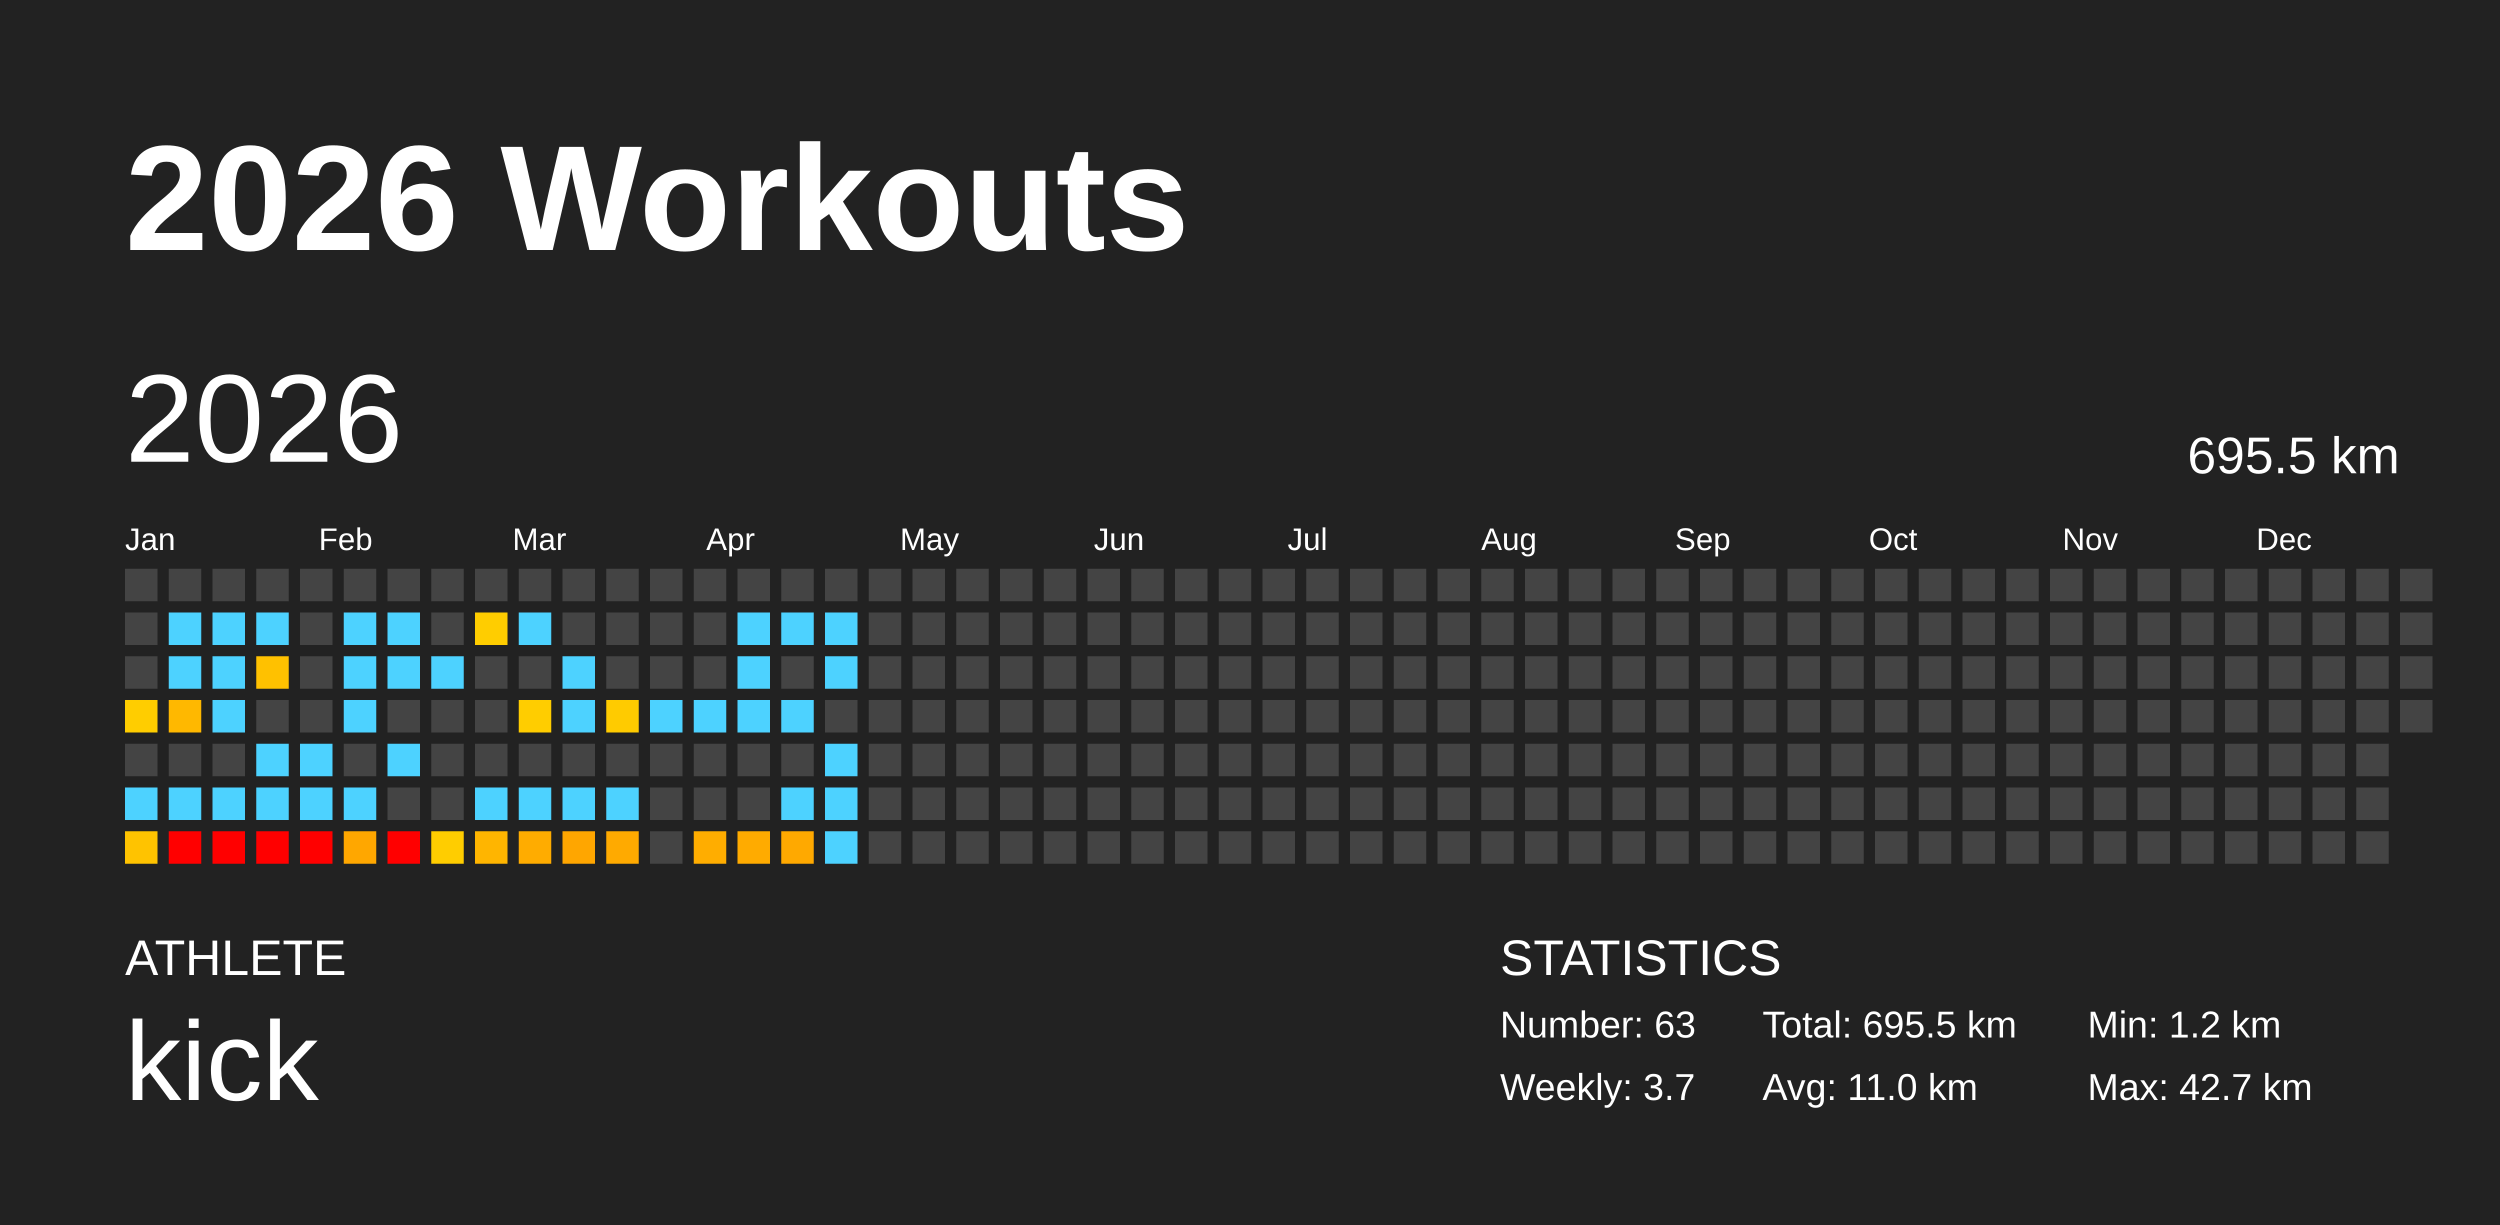
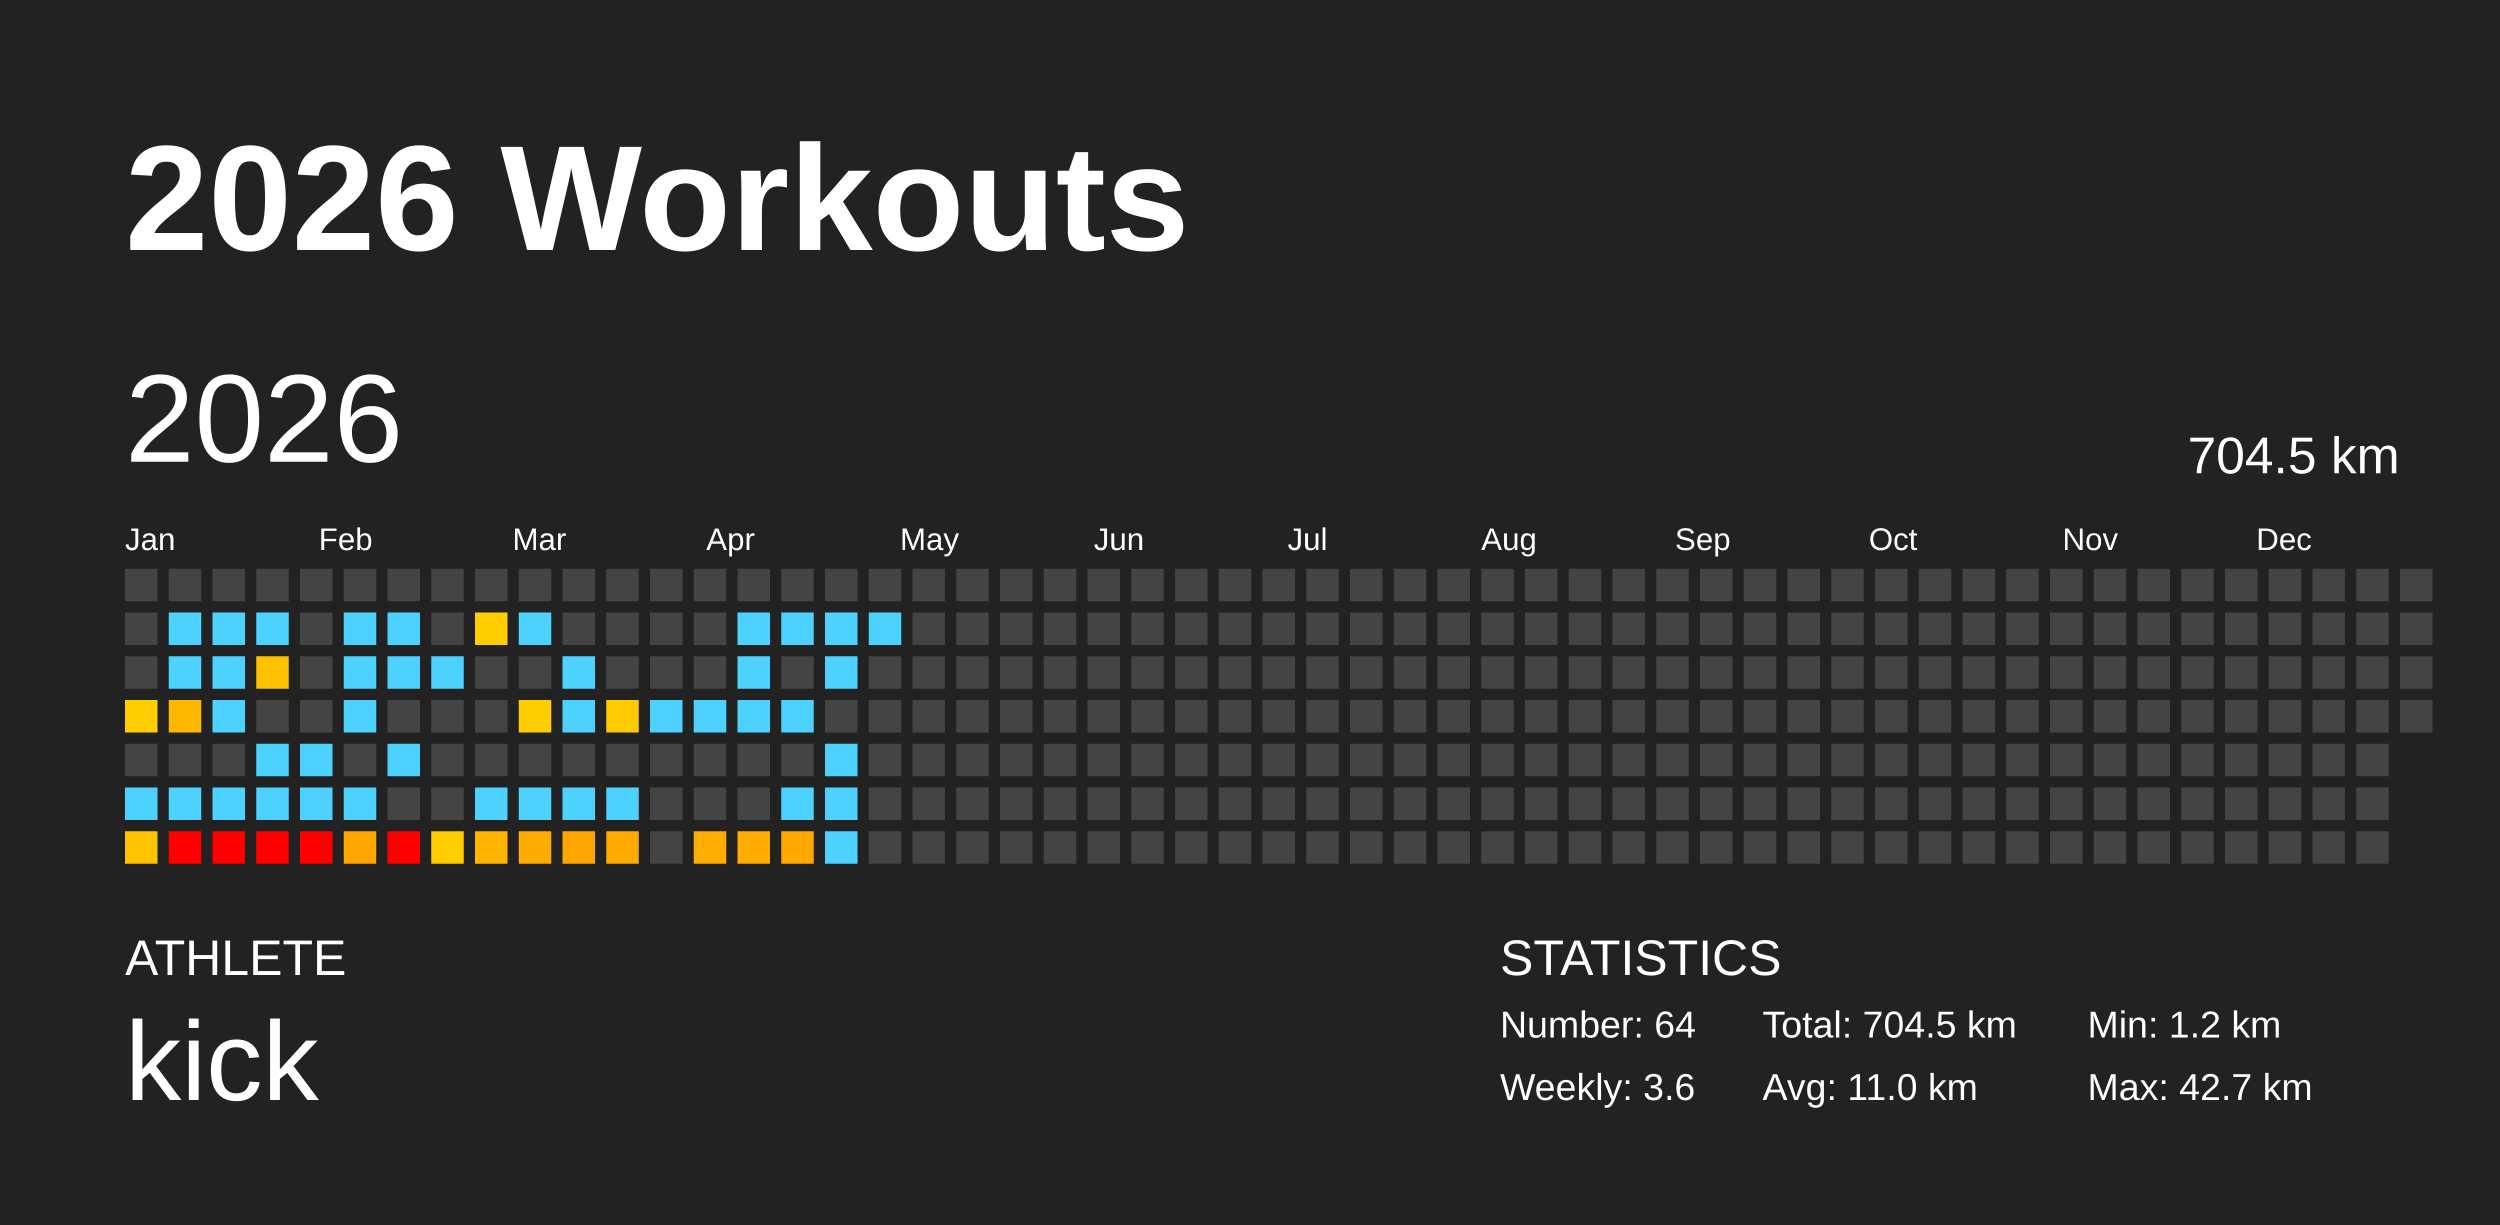
<svg xmlns="http://www.w3.org/2000/svg" baseProfile="full" height="98mm" version="1.1" viewBox="0,0,200,98" width="200mm">
  <defs />
  <rect fill="#222222" height="98" width="200" x="0" y="0" />
  <text fill="#FFFFFF" style="font-size:12px; font-family:Arial; font-weight:bold;" x="10" y="20">2026 Workouts</text>
  <text fill="#FFFFFF" style="font-size:4px; font-family:Arial" x="10" y="78">ATHLETE</text>
  <text fill="#FFFFFF" style="font-size:9px; font-family:Arial" x="10" y="88">kick</text>
  <text fill="#FFFFFF" style="font-size:4px; font-family:Arial" x="120" y="78">STATISTICS</text>
-   <text fill="#FFFFFF" style="font-size:3px; font-family:Arial" x="120" y="83">Number: 63</text>
-   <text fill="#FFFFFF" style="font-size:3px; font-family:Arial" x="120" y="88">Weekly: 3.7</text>
-   <text fill="#FFFFFF" style="font-size:3px; font-family:Arial" x="141" y="83">Total: 695.5 km</text>
+   <text fill="#FFFFFF" style="font-size:3px; font-family:Arial" x="120" y="83">Number: 64</text>
+   <text fill="#FFFFFF" style="font-size:3px; font-family:Arial" x="120" y="88">Weekly: 3.6</text>
+   <text fill="#FFFFFF" style="font-size:3px; font-family:Arial" x="141" y="83">Total: 704.5 km</text>
  <text fill="#FFFFFF" style="font-size:3px; font-family:Arial" x="141" y="88">Avg: 11.0 km</text>
  <text fill="#FFFFFF" style="font-size:3px; font-family:Arial" x="167" y="83">Min: 1.2 km</text>
  <text fill="#FFFFFF" style="font-size:3px; font-family:Arial" x="167" y="88">Max: 42.7 km</text>
  <text dominant-baseline="hanging" fill="#FFFFFF" style="font-size:10.0px; font-family:Arial;" x="10" y="30">2026</text>
-   <text dominant-baseline="hanging" fill="#FFFFFF" style="font-size:4.125px; font-family:Arial;" x="175" y="35">695.5 km</text>
+   <text dominant-baseline="hanging" fill="#FFFFFF" style="font-size:4.125px; font-family:Arial;" x="175" y="35">704.5 km</text>
  <text fill="#FFFFFF" style="font-size:2.5px; font-family:Arial" x="10.0" y="44">Jan</text>
  <text fill="#FFFFFF" style="font-size:2.5px; font-family:Arial" x="25.5" y="44">Feb</text>
  <text fill="#FFFFFF" style="font-size:2.5px; font-family:Arial" x="41.0" y="44">Mar</text>
  <text fill="#FFFFFF" style="font-size:2.5px; font-family:Arial" x="56.5" y="44">Apr</text>
  <text fill="#FFFFFF" style="font-size:2.5px; font-family:Arial" x="72.0" y="44">May</text>
  <text fill="#FFFFFF" style="font-size:2.5px; font-family:Arial" x="87.5" y="44">Jun</text>
  <text fill="#FFFFFF" style="font-size:2.5px; font-family:Arial" x="103.0" y="44">Jul</text>
  <text fill="#FFFFFF" style="font-size:2.5px; font-family:Arial" x="118.5" y="44">Aug</text>
  <text fill="#FFFFFF" style="font-size:2.5px; font-family:Arial" x="134.0" y="44">Sep</text>
  <text fill="#FFFFFF" style="font-size:2.5px; font-family:Arial" x="149.5" y="44">Oct</text>
  <text fill="#FFFFFF" style="font-size:2.5px; font-family:Arial" x="165.0" y="44">Nov</text>
  <text fill="#FFFFFF" style="font-size:2.5px; font-family:Arial" x="180.5" y="44">Dec</text>
  <rect fill="#444444" height="2.6" width="2.6" x="10.0" y="45.5" />
  <rect fill="#444444" height="2.6" width="2.6" x="10.0" y="49.0" />
  <rect fill="#444444" height="2.6" width="2.6" x="10.0" y="52.5" />
  <rect fill="#ffcd00" height="2.6" width="2.6" x="10.0" y="56.0" />
  <rect fill="#444444" height="2.6" width="2.6" x="10.0" y="59.5" />
  <rect fill="#4dd2ff" height="2.6" width="2.6" x="10.0" y="63.0" />
  <rect fill="#ffc300" height="2.6" width="2.6" x="10.0" y="66.5" />
  <rect fill="#444444" height="2.6" width="2.6" x="13.5" y="45.5" />
  <rect fill="#4dd2ff" height="2.6" width="2.6" x="13.5" y="49.0" />
  <rect fill="#4dd2ff" height="2.6" width="2.6" x="13.5" y="52.5" />
  <rect fill="#ffb800" height="2.6" width="2.6" x="13.5" y="56.0" />
  <rect fill="#444444" height="2.6" width="2.6" x="13.5" y="59.5" />
  <rect fill="#4dd2ff" height="2.6" width="2.6" x="13.5" y="63.0" />
  <rect fill="red" height="2.6" width="2.6" x="13.5" y="66.5" />
  <rect fill="#444444" height="2.6" width="2.6" x="17.0" y="45.5" />
  <rect fill="#4dd2ff" height="2.6" width="2.6" x="17.0" y="49.0" />
  <rect fill="#4dd2ff" height="2.6" width="2.6" x="17.0" y="52.5" />
  <rect fill="#4dd2ff" height="2.6" width="2.6" x="17.0" y="56.0" />
  <rect fill="#444444" height="2.6" width="2.6" x="17.0" y="59.5" />
  <rect fill="#4dd2ff" height="2.6" width="2.6" x="17.0" y="63.0" />
  <rect fill="red" height="2.6" width="2.6" x="17.0" y="66.5" />
  <rect fill="#444444" height="2.6" width="2.6" x="20.5" y="45.5" />
  <rect fill="#4dd2ff" height="2.6" width="2.6" x="20.5" y="49.0" />
  <rect fill="#ffc100" height="2.6" width="2.6" x="20.5" y="52.5" />
  <rect fill="#444444" height="2.6" width="2.6" x="20.5" y="56.0" />
  <rect fill="#4dd2ff" height="2.6" width="2.6" x="20.5" y="59.5" />
  <rect fill="#4dd2ff" height="2.6" width="2.6" x="20.5" y="63.0" />
  <rect fill="red" height="2.6" width="2.6" x="20.5" y="66.5" />
  <rect fill="#444444" height="2.6" width="2.6" x="24.0" y="45.5" />
  <rect fill="#444444" height="2.6" width="2.6" x="24.0" y="49.0" />
  <rect fill="#444444" height="2.6" width="2.6" x="24.0" y="52.5" />
  <rect fill="#444444" height="2.6" width="2.6" x="24.0" y="56.0" />
  <rect fill="#4dd2ff" height="2.6" width="2.6" x="24.0" y="59.5" />
  <rect fill="#4dd2ff" height="2.6" width="2.6" x="24.0" y="63.0" />
  <rect fill="red" height="2.6" width="2.6" x="24.0" y="66.5" />
  <rect fill="#444444" height="2.6" width="2.6" x="27.5" y="45.5" />
  <rect fill="#4dd2ff" height="2.6" width="2.6" x="27.5" y="49.0" />
  <rect fill="#4dd2ff" height="2.6" width="2.6" x="27.5" y="52.5" />
  <rect fill="#4dd2ff" height="2.6" width="2.6" x="27.5" y="56.0" />
  <rect fill="#444444" height="2.6" width="2.6" x="27.5" y="59.5" />
  <rect fill="#4dd2ff" height="2.6" width="2.6" x="27.5" y="63.0" />
  <rect fill="#ffa700" height="2.6" width="2.6" x="27.5" y="66.5" />
  <rect fill="#444444" height="2.6" width="2.6" x="31.0" y="45.5" />
  <rect fill="#4dd2ff" height="2.6" width="2.6" x="31.0" y="49.0" />
  <rect fill="#4dd2ff" height="2.6" width="2.6" x="31.0" y="52.5" />
  <rect fill="#444444" height="2.6" width="2.6" x="31.0" y="56.0" />
  <rect fill="#4dd2ff" height="2.6" width="2.6" x="31.0" y="59.5" />
  <rect fill="#444444" height="2.6" width="2.6" x="31.0" y="63.0" />
  <rect fill="red" height="2.6" width="2.6" x="31.0" y="66.5" />
  <rect fill="#444444" height="2.6" width="2.6" x="34.5" y="45.5" />
  <rect fill="#444444" height="2.6" width="2.6" x="34.5" y="49.0" />
  <rect fill="#4dd2ff" height="2.6" width="2.6" x="34.5" y="52.5" />
  <rect fill="#444444" height="2.6" width="2.6" x="34.5" y="56.0" />
  <rect fill="#444444" height="2.6" width="2.6" x="34.5" y="59.5" />
  <rect fill="#444444" height="2.6" width="2.6" x="34.5" y="63.0" />
  <rect fill="#ffcd00" height="2.6" width="2.6" x="34.5" y="66.5" />
  <rect fill="#444444" height="2.6" width="2.6" x="38.0" y="45.5" />
  <rect fill="#ffcd00" height="2.6" width="2.6" x="38.0" y="49.0" />
  <rect fill="#444444" height="2.6" width="2.6" x="38.0" y="52.5" />
  <rect fill="#444444" height="2.6" width="2.6" x="38.0" y="56.0" />
  <rect fill="#444444" height="2.6" width="2.6" x="38.0" y="59.5" />
  <rect fill="#4dd2ff" height="2.6" width="2.6" x="38.0" y="63.0" />
  <rect fill="#ffb500" height="2.6" width="2.6" x="38.0" y="66.5" />
  <rect fill="#444444" height="2.6" width="2.6" x="41.5" y="45.5" />
  <rect fill="#4dd2ff" height="2.6" width="2.6" x="41.5" y="49.0" />
  <rect fill="#444444" height="2.6" width="2.6" x="41.5" y="52.5" />
  <rect fill="#ffcd00" height="2.6" width="2.6" x="41.5" y="56.0" />
  <rect fill="#444444" height="2.6" width="2.6" x="41.5" y="59.5" />
  <rect fill="#4dd2ff" height="2.6" width="2.6" x="41.5" y="63.0" />
  <rect fill="#ffac00" height="2.6" width="2.6" x="41.5" y="66.5" />
  <rect fill="#444444" height="2.6" width="2.6" x="45.0" y="45.5" />
  <rect fill="#444444" height="2.6" width="2.6" x="45.0" y="49.0" />
  <rect fill="#4dd2ff" height="2.6" width="2.6" x="45.0" y="52.5" />
  <rect fill="#4dd2ff" height="2.6" width="2.6" x="45.0" y="56.0" />
  <rect fill="#444444" height="2.6" width="2.6" x="45.0" y="59.5" />
  <rect fill="#4dd2ff" height="2.6" width="2.6" x="45.0" y="63.0" />
  <rect fill="#ffa600" height="2.6" width="2.6" x="45.0" y="66.5" />
  <rect fill="#444444" height="2.6" width="2.6" x="48.5" y="45.5" />
  <rect fill="#444444" height="2.6" width="2.6" x="48.5" y="49.0" />
  <rect fill="#444444" height="2.6" width="2.6" x="48.5" y="52.5" />
  <rect fill="#ffcb00" height="2.6" width="2.6" x="48.5" y="56.0" />
  <rect fill="#444444" height="2.6" width="2.6" x="48.5" y="59.5" />
  <rect fill="#4dd2ff" height="2.6" width="2.6" x="48.5" y="63.0" />
  <rect fill="#ffaa00" height="2.6" width="2.6" x="48.5" y="66.5" />
  <rect fill="#444444" height="2.6" width="2.6" x="52.0" y="45.5" />
  <rect fill="#444444" height="2.6" width="2.6" x="52.0" y="49.0" />
  <rect fill="#444444" height="2.6" width="2.6" x="52.0" y="52.5" />
  <rect fill="#4dd2ff" height="2.6" width="2.6" x="52.0" y="56.0" />
  <rect fill="#444444" height="2.6" width="2.6" x="52.0" y="59.5" />
  <rect fill="#444444" height="2.6" width="2.6" x="52.0" y="63.0" />
  <rect fill="#444444" height="2.6" width="2.6" x="52.0" y="66.5" />
  <rect fill="#444444" height="2.6" width="2.6" x="55.5" y="45.5" />
  <rect fill="#444444" height="2.6" width="2.6" x="55.5" y="49.0" />
  <rect fill="#444444" height="2.6" width="2.6" x="55.5" y="52.5" />
  <rect fill="#4dd2ff" height="2.6" width="2.6" x="55.5" y="56.0" />
  <rect fill="#444444" height="2.6" width="2.6" x="55.5" y="59.5" />
  <rect fill="#444444" height="2.6" width="2.6" x="55.5" y="63.0" />
  <rect fill="#ffad00" height="2.6" width="2.6" x="55.5" y="66.5" />
  <rect fill="#444444" height="2.6" width="2.6" x="59.0" y="45.5" />
  <rect fill="#4dd2ff" height="2.6" width="2.6" x="59.0" y="49.0" />
  <rect fill="#4dd2ff" height="2.6" width="2.6" x="59.0" y="52.5" />
  <rect fill="#4dd2ff" height="2.6" width="2.6" x="59.0" y="56.0" />
  <rect fill="#444444" height="2.6" width="2.6" x="59.0" y="59.5" />
  <rect fill="#444444" height="2.6" width="2.6" x="59.0" y="63.0" />
  <rect fill="#ffab00" height="2.6" width="2.6" x="59.0" y="66.5" />
  <rect fill="#444444" height="2.6" width="2.6" x="62.5" y="45.5" />
  <rect fill="#4dd2ff" height="2.6" width="2.6" x="62.5" y="49.0" />
  <rect fill="#444444" height="2.6" width="2.6" x="62.5" y="52.5" />
  <rect fill="#4dd2ff" height="2.6" width="2.6" x="62.5" y="56.0" />
  <rect fill="#444444" height="2.6" width="2.6" x="62.5" y="59.5" />
  <rect fill="#4dd2ff" height="2.6" width="2.6" x="62.5" y="63.0" />
  <rect fill="#ffa900" height="2.6" width="2.6" x="62.5" y="66.5" />
  <rect fill="#444444" height="2.6" width="2.6" x="66.0" y="45.5" />
  <rect fill="#4dd2ff" height="2.6" width="2.6" x="66.0" y="49.0" />
  <rect fill="#4dd2ff" height="2.6" width="2.6" x="66.0" y="52.5" />
  <rect fill="#444444" height="2.6" width="2.6" x="66.0" y="56.0" />
  <rect fill="#4dd2ff" height="2.6" width="2.6" x="66.0" y="59.5" />
  <rect fill="#4dd2ff" height="2.6" width="2.6" x="66.0" y="63.0" />
  <rect fill="#4dd2ff" height="2.6" width="2.6" x="66.0" y="66.5" />
  <rect fill="#444444" height="2.6" width="2.6" x="69.5" y="45.5" />
-   <rect fill="#444444" height="2.6" width="2.6" x="69.5" y="49.0" />
+   <rect fill="#4dd2ff" height="2.6" width="2.6" x="69.5" y="49.0" />
  <rect fill="#444444" height="2.6" width="2.6" x="69.5" y="52.5" />
  <rect fill="#444444" height="2.6" width="2.6" x="69.5" y="56.0" />
  <rect fill="#444444" height="2.6" width="2.6" x="69.5" y="59.5" />
  <rect fill="#444444" height="2.6" width="2.6" x="69.5" y="63.0" />
  <rect fill="#444444" height="2.6" width="2.6" x="69.5" y="66.5" />
  <rect fill="#444444" height="2.6" width="2.6" x="73.0" y="45.5" />
  <rect fill="#444444" height="2.6" width="2.6" x="73.0" y="49.0" />
  <rect fill="#444444" height="2.6" width="2.6" x="73.0" y="52.5" />
  <rect fill="#444444" height="2.6" width="2.6" x="73.0" y="56.0" />
  <rect fill="#444444" height="2.6" width="2.6" x="73.0" y="59.5" />
  <rect fill="#444444" height="2.6" width="2.6" x="73.0" y="63.0" />
  <rect fill="#444444" height="2.6" width="2.6" x="73.0" y="66.5" />
  <rect fill="#444444" height="2.6" width="2.6" x="76.5" y="45.5" />
  <rect fill="#444444" height="2.6" width="2.6" x="76.5" y="49.0" />
  <rect fill="#444444" height="2.6" width="2.6" x="76.5" y="52.5" />
  <rect fill="#444444" height="2.6" width="2.6" x="76.5" y="56.0" />
  <rect fill="#444444" height="2.6" width="2.6" x="76.5" y="59.5" />
  <rect fill="#444444" height="2.6" width="2.6" x="76.5" y="63.0" />
  <rect fill="#444444" height="2.6" width="2.6" x="76.5" y="66.5" />
  <rect fill="#444444" height="2.6" width="2.6" x="80.0" y="45.5" />
  <rect fill="#444444" height="2.6" width="2.6" x="80.0" y="49.0" />
  <rect fill="#444444" height="2.6" width="2.6" x="80.0" y="52.5" />
  <rect fill="#444444" height="2.6" width="2.6" x="80.0" y="56.0" />
  <rect fill="#444444" height="2.6" width="2.6" x="80.0" y="59.5" />
  <rect fill="#444444" height="2.6" width="2.6" x="80.0" y="63.0" />
  <rect fill="#444444" height="2.6" width="2.6" x="80.0" y="66.5" />
  <rect fill="#444444" height="2.6" width="2.6" x="83.5" y="45.5" />
  <rect fill="#444444" height="2.6" width="2.6" x="83.5" y="49.0" />
  <rect fill="#444444" height="2.6" width="2.6" x="83.5" y="52.5" />
  <rect fill="#444444" height="2.6" width="2.6" x="83.5" y="56.0" />
  <rect fill="#444444" height="2.6" width="2.6" x="83.5" y="59.5" />
  <rect fill="#444444" height="2.6" width="2.6" x="83.5" y="63.0" />
  <rect fill="#444444" height="2.6" width="2.6" x="83.5" y="66.5" />
  <rect fill="#444444" height="2.6" width="2.6" x="87.0" y="45.5" />
  <rect fill="#444444" height="2.6" width="2.6" x="87.0" y="49.0" />
  <rect fill="#444444" height="2.6" width="2.6" x="87.0" y="52.5" />
  <rect fill="#444444" height="2.6" width="2.6" x="87.0" y="56.0" />
  <rect fill="#444444" height="2.6" width="2.6" x="87.0" y="59.5" />
  <rect fill="#444444" height="2.6" width="2.6" x="87.0" y="63.0" />
  <rect fill="#444444" height="2.6" width="2.6" x="87.0" y="66.5" />
  <rect fill="#444444" height="2.6" width="2.6" x="90.5" y="45.5" />
  <rect fill="#444444" height="2.6" width="2.6" x="90.5" y="49.0" />
  <rect fill="#444444" height="2.6" width="2.6" x="90.5" y="52.5" />
  <rect fill="#444444" height="2.6" width="2.6" x="90.5" y="56.0" />
  <rect fill="#444444" height="2.6" width="2.6" x="90.5" y="59.5" />
  <rect fill="#444444" height="2.6" width="2.6" x="90.5" y="63.0" />
  <rect fill="#444444" height="2.6" width="2.6" x="90.5" y="66.5" />
  <rect fill="#444444" height="2.6" width="2.6" x="94.0" y="45.5" />
  <rect fill="#444444" height="2.6" width="2.6" x="94.0" y="49.0" />
  <rect fill="#444444" height="2.6" width="2.6" x="94.0" y="52.5" />
  <rect fill="#444444" height="2.6" width="2.6" x="94.0" y="56.0" />
  <rect fill="#444444" height="2.6" width="2.6" x="94.0" y="59.5" />
  <rect fill="#444444" height="2.6" width="2.6" x="94.0" y="63.0" />
  <rect fill="#444444" height="2.6" width="2.6" x="94.0" y="66.5" />
  <rect fill="#444444" height="2.6" width="2.6" x="97.5" y="45.5" />
  <rect fill="#444444" height="2.6" width="2.6" x="97.5" y="49.0" />
  <rect fill="#444444" height="2.6" width="2.6" x="97.5" y="52.5" />
  <rect fill="#444444" height="2.6" width="2.6" x="97.5" y="56.0" />
  <rect fill="#444444" height="2.6" width="2.6" x="97.5" y="59.5" />
  <rect fill="#444444" height="2.6" width="2.6" x="97.5" y="63.0" />
  <rect fill="#444444" height="2.6" width="2.6" x="97.5" y="66.5" />
  <rect fill="#444444" height="2.6" width="2.6" x="101.0" y="45.5" />
  <rect fill="#444444" height="2.6" width="2.6" x="101.0" y="49.0" />
  <rect fill="#444444" height="2.6" width="2.6" x="101.0" y="52.5" />
  <rect fill="#444444" height="2.6" width="2.6" x="101.0" y="56.0" />
  <rect fill="#444444" height="2.6" width="2.6" x="101.0" y="59.5" />
  <rect fill="#444444" height="2.6" width="2.6" x="101.0" y="63.0" />
  <rect fill="#444444" height="2.6" width="2.6" x="101.0" y="66.5" />
  <rect fill="#444444" height="2.6" width="2.6" x="104.5" y="45.5" />
  <rect fill="#444444" height="2.6" width="2.6" x="104.5" y="49.0" />
  <rect fill="#444444" height="2.6" width="2.6" x="104.5" y="52.5" />
  <rect fill="#444444" height="2.6" width="2.6" x="104.5" y="56.0" />
  <rect fill="#444444" height="2.6" width="2.6" x="104.5" y="59.5" />
  <rect fill="#444444" height="2.6" width="2.6" x="104.5" y="63.0" />
  <rect fill="#444444" height="2.6" width="2.6" x="104.5" y="66.5" />
  <rect fill="#444444" height="2.6" width="2.6" x="108.0" y="45.5" />
  <rect fill="#444444" height="2.6" width="2.6" x="108.0" y="49.0" />
  <rect fill="#444444" height="2.6" width="2.6" x="108.0" y="52.5" />
  <rect fill="#444444" height="2.6" width="2.6" x="108.0" y="56.0" />
  <rect fill="#444444" height="2.6" width="2.6" x="108.0" y="59.5" />
  <rect fill="#444444" height="2.6" width="2.6" x="108.0" y="63.0" />
  <rect fill="#444444" height="2.6" width="2.6" x="108.0" y="66.5" />
  <rect fill="#444444" height="2.6" width="2.6" x="111.5" y="45.5" />
  <rect fill="#444444" height="2.6" width="2.6" x="111.5" y="49.0" />
  <rect fill="#444444" height="2.6" width="2.6" x="111.5" y="52.5" />
  <rect fill="#444444" height="2.6" width="2.6" x="111.5" y="56.0" />
  <rect fill="#444444" height="2.6" width="2.6" x="111.5" y="59.5" />
  <rect fill="#444444" height="2.6" width="2.6" x="111.5" y="63.0" />
  <rect fill="#444444" height="2.6" width="2.6" x="111.5" y="66.5" />
  <rect fill="#444444" height="2.6" width="2.6" x="115.0" y="45.5" />
  <rect fill="#444444" height="2.6" width="2.6" x="115.0" y="49.0" />
  <rect fill="#444444" height="2.6" width="2.6" x="115.0" y="52.5" />
  <rect fill="#444444" height="2.6" width="2.6" x="115.0" y="56.0" />
  <rect fill="#444444" height="2.6" width="2.6" x="115.0" y="59.5" />
  <rect fill="#444444" height="2.6" width="2.6" x="115.0" y="63.0" />
  <rect fill="#444444" height="2.6" width="2.6" x="115.0" y="66.5" />
  <rect fill="#444444" height="2.6" width="2.6" x="118.5" y="45.5" />
  <rect fill="#444444" height="2.6" width="2.6" x="118.5" y="49.0" />
  <rect fill="#444444" height="2.6" width="2.6" x="118.5" y="52.5" />
  <rect fill="#444444" height="2.6" width="2.6" x="118.5" y="56.0" />
  <rect fill="#444444" height="2.6" width="2.6" x="118.5" y="59.5" />
  <rect fill="#444444" height="2.6" width="2.6" x="118.5" y="63.0" />
  <rect fill="#444444" height="2.6" width="2.6" x="118.5" y="66.5" />
  <rect fill="#444444" height="2.6" width="2.6" x="122.0" y="45.5" />
  <rect fill="#444444" height="2.6" width="2.6" x="122.0" y="49.0" />
  <rect fill="#444444" height="2.6" width="2.6" x="122.0" y="52.5" />
  <rect fill="#444444" height="2.6" width="2.6" x="122.0" y="56.0" />
  <rect fill="#444444" height="2.6" width="2.6" x="122.0" y="59.5" />
  <rect fill="#444444" height="2.6" width="2.6" x="122.0" y="63.0" />
  <rect fill="#444444" height="2.6" width="2.6" x="122.0" y="66.5" />
  <rect fill="#444444" height="2.6" width="2.6" x="125.5" y="45.5" />
  <rect fill="#444444" height="2.6" width="2.6" x="125.5" y="49.0" />
  <rect fill="#444444" height="2.6" width="2.6" x="125.5" y="52.5" />
  <rect fill="#444444" height="2.6" width="2.6" x="125.5" y="56.0" />
  <rect fill="#444444" height="2.6" width="2.6" x="125.5" y="59.5" />
  <rect fill="#444444" height="2.6" width="2.6" x="125.5" y="63.0" />
  <rect fill="#444444" height="2.6" width="2.6" x="125.5" y="66.5" />
  <rect fill="#444444" height="2.6" width="2.6" x="129.0" y="45.5" />
  <rect fill="#444444" height="2.6" width="2.6" x="129.0" y="49.0" />
  <rect fill="#444444" height="2.6" width="2.6" x="129.0" y="52.5" />
  <rect fill="#444444" height="2.6" width="2.6" x="129.0" y="56.0" />
  <rect fill="#444444" height="2.6" width="2.6" x="129.0" y="59.5" />
  <rect fill="#444444" height="2.6" width="2.6" x="129.0" y="63.0" />
  <rect fill="#444444" height="2.6" width="2.6" x="129.0" y="66.5" />
  <rect fill="#444444" height="2.6" width="2.6" x="132.5" y="45.5" />
  <rect fill="#444444" height="2.6" width="2.6" x="132.5" y="49.0" />
  <rect fill="#444444" height="2.6" width="2.6" x="132.5" y="52.5" />
  <rect fill="#444444" height="2.6" width="2.6" x="132.5" y="56.0" />
  <rect fill="#444444" height="2.6" width="2.6" x="132.5" y="59.5" />
  <rect fill="#444444" height="2.6" width="2.6" x="132.5" y="63.0" />
  <rect fill="#444444" height="2.6" width="2.6" x="132.5" y="66.5" />
  <rect fill="#444444" height="2.6" width="2.6" x="136.0" y="45.5" />
  <rect fill="#444444" height="2.6" width="2.6" x="136.0" y="49.0" />
  <rect fill="#444444" height="2.6" width="2.6" x="136.0" y="52.5" />
  <rect fill="#444444" height="2.6" width="2.6" x="136.0" y="56.0" />
  <rect fill="#444444" height="2.6" width="2.6" x="136.0" y="59.5" />
  <rect fill="#444444" height="2.6" width="2.6" x="136.0" y="63.0" />
  <rect fill="#444444" height="2.6" width="2.6" x="136.0" y="66.5" />
  <rect fill="#444444" height="2.6" width="2.6" x="139.5" y="45.5" />
  <rect fill="#444444" height="2.6" width="2.6" x="139.5" y="49.0" />
  <rect fill="#444444" height="2.6" width="2.6" x="139.5" y="52.5" />
  <rect fill="#444444" height="2.6" width="2.6" x="139.5" y="56.0" />
  <rect fill="#444444" height="2.6" width="2.6" x="139.5" y="59.5" />
  <rect fill="#444444" height="2.6" width="2.6" x="139.5" y="63.0" />
  <rect fill="#444444" height="2.6" width="2.6" x="139.5" y="66.5" />
  <rect fill="#444444" height="2.6" width="2.6" x="143.0" y="45.5" />
  <rect fill="#444444" height="2.6" width="2.6" x="143.0" y="49.0" />
  <rect fill="#444444" height="2.6" width="2.6" x="143.0" y="52.5" />
  <rect fill="#444444" height="2.6" width="2.6" x="143.0" y="56.0" />
  <rect fill="#444444" height="2.6" width="2.6" x="143.0" y="59.5" />
  <rect fill="#444444" height="2.6" width="2.6" x="143.0" y="63.0" />
  <rect fill="#444444" height="2.6" width="2.6" x="143.0" y="66.5" />
  <rect fill="#444444" height="2.6" width="2.6" x="146.5" y="45.5" />
  <rect fill="#444444" height="2.6" width="2.6" x="146.5" y="49.0" />
  <rect fill="#444444" height="2.6" width="2.6" x="146.5" y="52.5" />
  <rect fill="#444444" height="2.6" width="2.6" x="146.5" y="56.0" />
  <rect fill="#444444" height="2.6" width="2.6" x="146.5" y="59.5" />
  <rect fill="#444444" height="2.6" width="2.6" x="146.5" y="63.0" />
  <rect fill="#444444" height="2.6" width="2.6" x="146.5" y="66.5" />
  <rect fill="#444444" height="2.6" width="2.6" x="150.0" y="45.5" />
  <rect fill="#444444" height="2.6" width="2.6" x="150.0" y="49.0" />
  <rect fill="#444444" height="2.6" width="2.6" x="150.0" y="52.5" />
  <rect fill="#444444" height="2.6" width="2.6" x="150.0" y="56.0" />
  <rect fill="#444444" height="2.6" width="2.6" x="150.0" y="59.5" />
  <rect fill="#444444" height="2.6" width="2.6" x="150.0" y="63.0" />
  <rect fill="#444444" height="2.6" width="2.6" x="150.0" y="66.5" />
  <rect fill="#444444" height="2.6" width="2.6" x="153.5" y="45.5" />
  <rect fill="#444444" height="2.6" width="2.6" x="153.5" y="49.0" />
  <rect fill="#444444" height="2.6" width="2.6" x="153.5" y="52.5" />
  <rect fill="#444444" height="2.6" width="2.6" x="153.5" y="56.0" />
  <rect fill="#444444" height="2.6" width="2.6" x="153.5" y="59.5" />
  <rect fill="#444444" height="2.6" width="2.6" x="153.5" y="63.0" />
  <rect fill="#444444" height="2.6" width="2.6" x="153.5" y="66.5" />
  <rect fill="#444444" height="2.6" width="2.6" x="157.0" y="45.5" />
  <rect fill="#444444" height="2.6" width="2.6" x="157.0" y="49.0" />
  <rect fill="#444444" height="2.6" width="2.6" x="157.0" y="52.5" />
  <rect fill="#444444" height="2.6" width="2.6" x="157.0" y="56.0" />
  <rect fill="#444444" height="2.6" width="2.6" x="157.0" y="59.5" />
  <rect fill="#444444" height="2.6" width="2.6" x="157.0" y="63.0" />
  <rect fill="#444444" height="2.6" width="2.6" x="157.0" y="66.5" />
  <rect fill="#444444" height="2.6" width="2.6" x="160.5" y="45.5" />
  <rect fill="#444444" height="2.6" width="2.6" x="160.5" y="49.0" />
  <rect fill="#444444" height="2.6" width="2.6" x="160.5" y="52.5" />
  <rect fill="#444444" height="2.6" width="2.6" x="160.5" y="56.0" />
  <rect fill="#444444" height="2.6" width="2.6" x="160.5" y="59.5" />
  <rect fill="#444444" height="2.6" width="2.6" x="160.5" y="63.0" />
  <rect fill="#444444" height="2.6" width="2.6" x="160.5" y="66.5" />
  <rect fill="#444444" height="2.6" width="2.6" x="164.0" y="45.5" />
  <rect fill="#444444" height="2.6" width="2.6" x="164.0" y="49.0" />
  <rect fill="#444444" height="2.6" width="2.6" x="164.0" y="52.5" />
  <rect fill="#444444" height="2.6" width="2.6" x="164.0" y="56.0" />
  <rect fill="#444444" height="2.6" width="2.6" x="164.0" y="59.5" />
  <rect fill="#444444" height="2.6" width="2.6" x="164.0" y="63.0" />
  <rect fill="#444444" height="2.6" width="2.6" x="164.0" y="66.5" />
  <rect fill="#444444" height="2.6" width="2.6" x="167.5" y="45.5" />
  <rect fill="#444444" height="2.6" width="2.6" x="167.5" y="49.0" />
  <rect fill="#444444" height="2.6" width="2.6" x="167.5" y="52.5" />
  <rect fill="#444444" height="2.6" width="2.6" x="167.5" y="56.0" />
  <rect fill="#444444" height="2.6" width="2.6" x="167.5" y="59.5" />
  <rect fill="#444444" height="2.6" width="2.6" x="167.5" y="63.0" />
  <rect fill="#444444" height="2.6" width="2.6" x="167.5" y="66.5" />
  <rect fill="#444444" height="2.6" width="2.6" x="171.0" y="45.5" />
  <rect fill="#444444" height="2.6" width="2.6" x="171.0" y="49.0" />
  <rect fill="#444444" height="2.6" width="2.6" x="171.0" y="52.5" />
  <rect fill="#444444" height="2.6" width="2.6" x="171.0" y="56.0" />
  <rect fill="#444444" height="2.6" width="2.6" x="171.0" y="59.5" />
  <rect fill="#444444" height="2.6" width="2.6" x="171.0" y="63.0" />
  <rect fill="#444444" height="2.6" width="2.6" x="171.0" y="66.5" />
  <rect fill="#444444" height="2.6" width="2.6" x="174.5" y="45.5" />
  <rect fill="#444444" height="2.6" width="2.6" x="174.5" y="49.0" />
  <rect fill="#444444" height="2.6" width="2.6" x="174.5" y="52.5" />
  <rect fill="#444444" height="2.6" width="2.6" x="174.5" y="56.0" />
  <rect fill="#444444" height="2.6" width="2.6" x="174.5" y="59.5" />
  <rect fill="#444444" height="2.6" width="2.6" x="174.5" y="63.0" />
  <rect fill="#444444" height="2.6" width="2.6" x="174.5" y="66.5" />
  <rect fill="#444444" height="2.6" width="2.6" x="178.0" y="45.5" />
  <rect fill="#444444" height="2.6" width="2.6" x="178.0" y="49.0" />
  <rect fill="#444444" height="2.6" width="2.6" x="178.0" y="52.5" />
  <rect fill="#444444" height="2.6" width="2.6" x="178.0" y="56.0" />
  <rect fill="#444444" height="2.6" width="2.6" x="178.0" y="59.5" />
  <rect fill="#444444" height="2.6" width="2.6" x="178.0" y="63.0" />
  <rect fill="#444444" height="2.6" width="2.6" x="178.0" y="66.5" />
  <rect fill="#444444" height="2.6" width="2.6" x="181.5" y="45.5" />
  <rect fill="#444444" height="2.6" width="2.6" x="181.5" y="49.0" />
  <rect fill="#444444" height="2.6" width="2.6" x="181.5" y="52.5" />
  <rect fill="#444444" height="2.6" width="2.6" x="181.5" y="56.0" />
  <rect fill="#444444" height="2.6" width="2.6" x="181.5" y="59.5" />
  <rect fill="#444444" height="2.6" width="2.6" x="181.5" y="63.0" />
  <rect fill="#444444" height="2.6" width="2.6" x="181.5" y="66.5" />
  <rect fill="#444444" height="2.6" width="2.6" x="185.0" y="45.5" />
  <rect fill="#444444" height="2.6" width="2.6" x="185.0" y="49.0" />
  <rect fill="#444444" height="2.6" width="2.6" x="185.0" y="52.5" />
  <rect fill="#444444" height="2.6" width="2.6" x="185.0" y="56.0" />
  <rect fill="#444444" height="2.6" width="2.6" x="185.0" y="59.5" />
  <rect fill="#444444" height="2.6" width="2.6" x="185.0" y="63.0" />
  <rect fill="#444444" height="2.6" width="2.6" x="185.0" y="66.5" />
  <rect fill="#444444" height="2.6" width="2.6" x="188.5" y="45.5" />
  <rect fill="#444444" height="2.6" width="2.6" x="188.5" y="49.0" />
  <rect fill="#444444" height="2.6" width="2.6" x="188.5" y="52.5" />
  <rect fill="#444444" height="2.6" width="2.6" x="188.5" y="56.0" />
  <rect fill="#444444" height="2.6" width="2.6" x="188.5" y="59.5" />
  <rect fill="#444444" height="2.6" width="2.6" x="188.5" y="63.0" />
  <rect fill="#444444" height="2.6" width="2.6" x="188.5" y="66.5" />
  <rect fill="#444444" height="2.6" width="2.6" x="192.0" y="45.5" />
  <rect fill="#444444" height="2.6" width="2.6" x="192.0" y="49.0" />
  <rect fill="#444444" height="2.6" width="2.6" x="192.0" y="52.5" />
  <rect fill="#444444" height="2.6" width="2.6" x="192.0" y="56.0" />
</svg>
